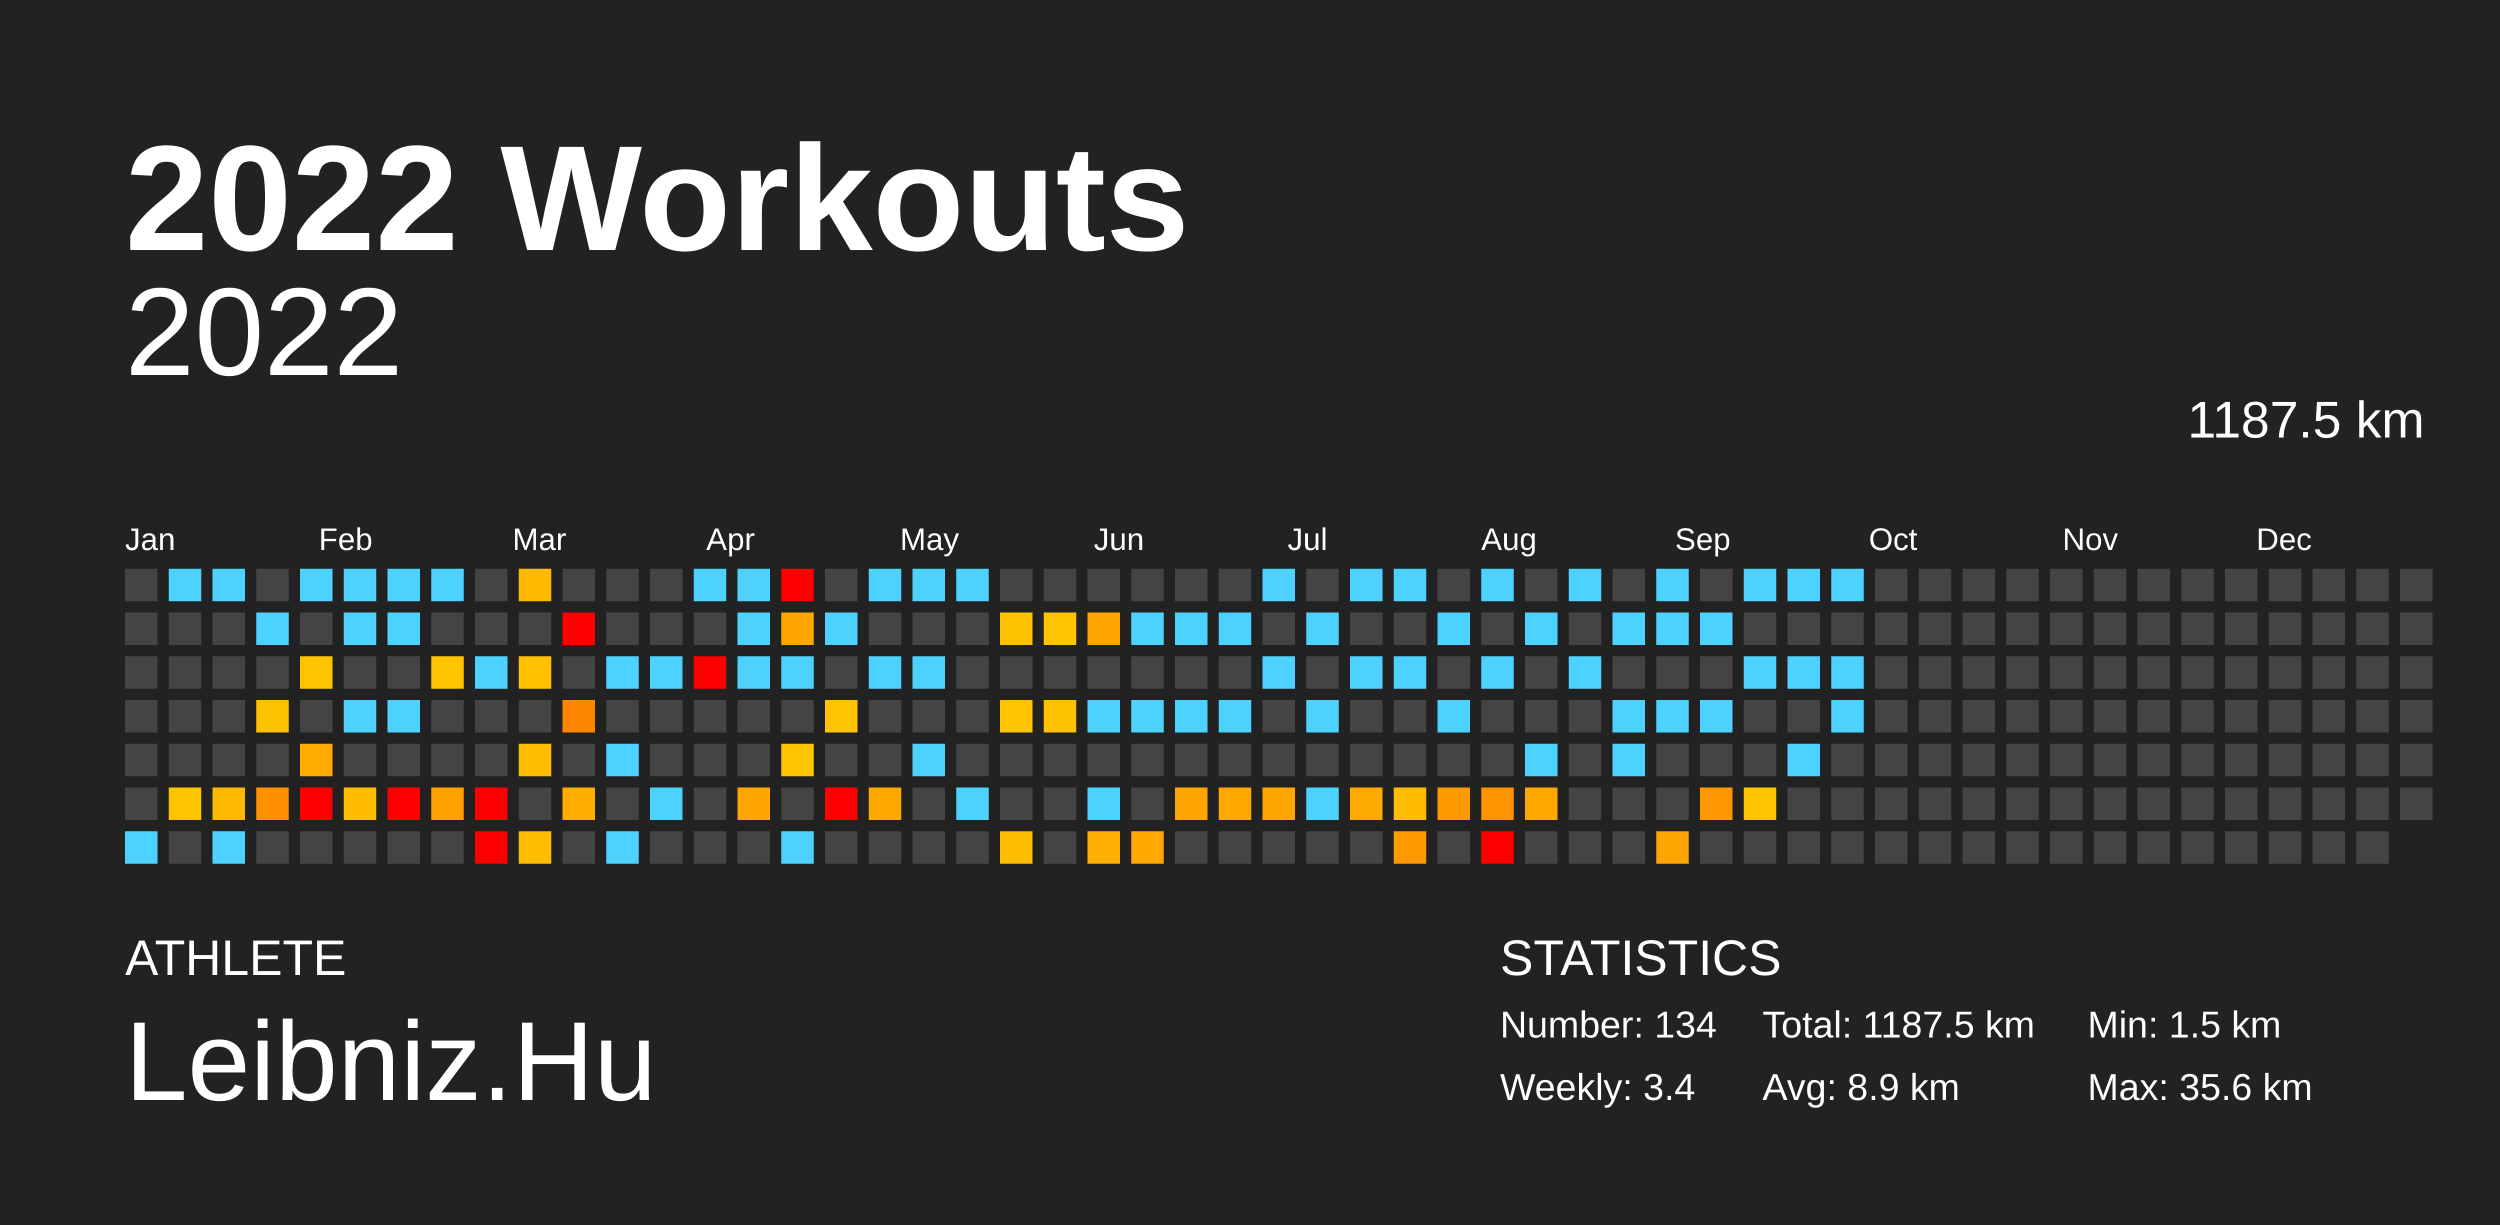
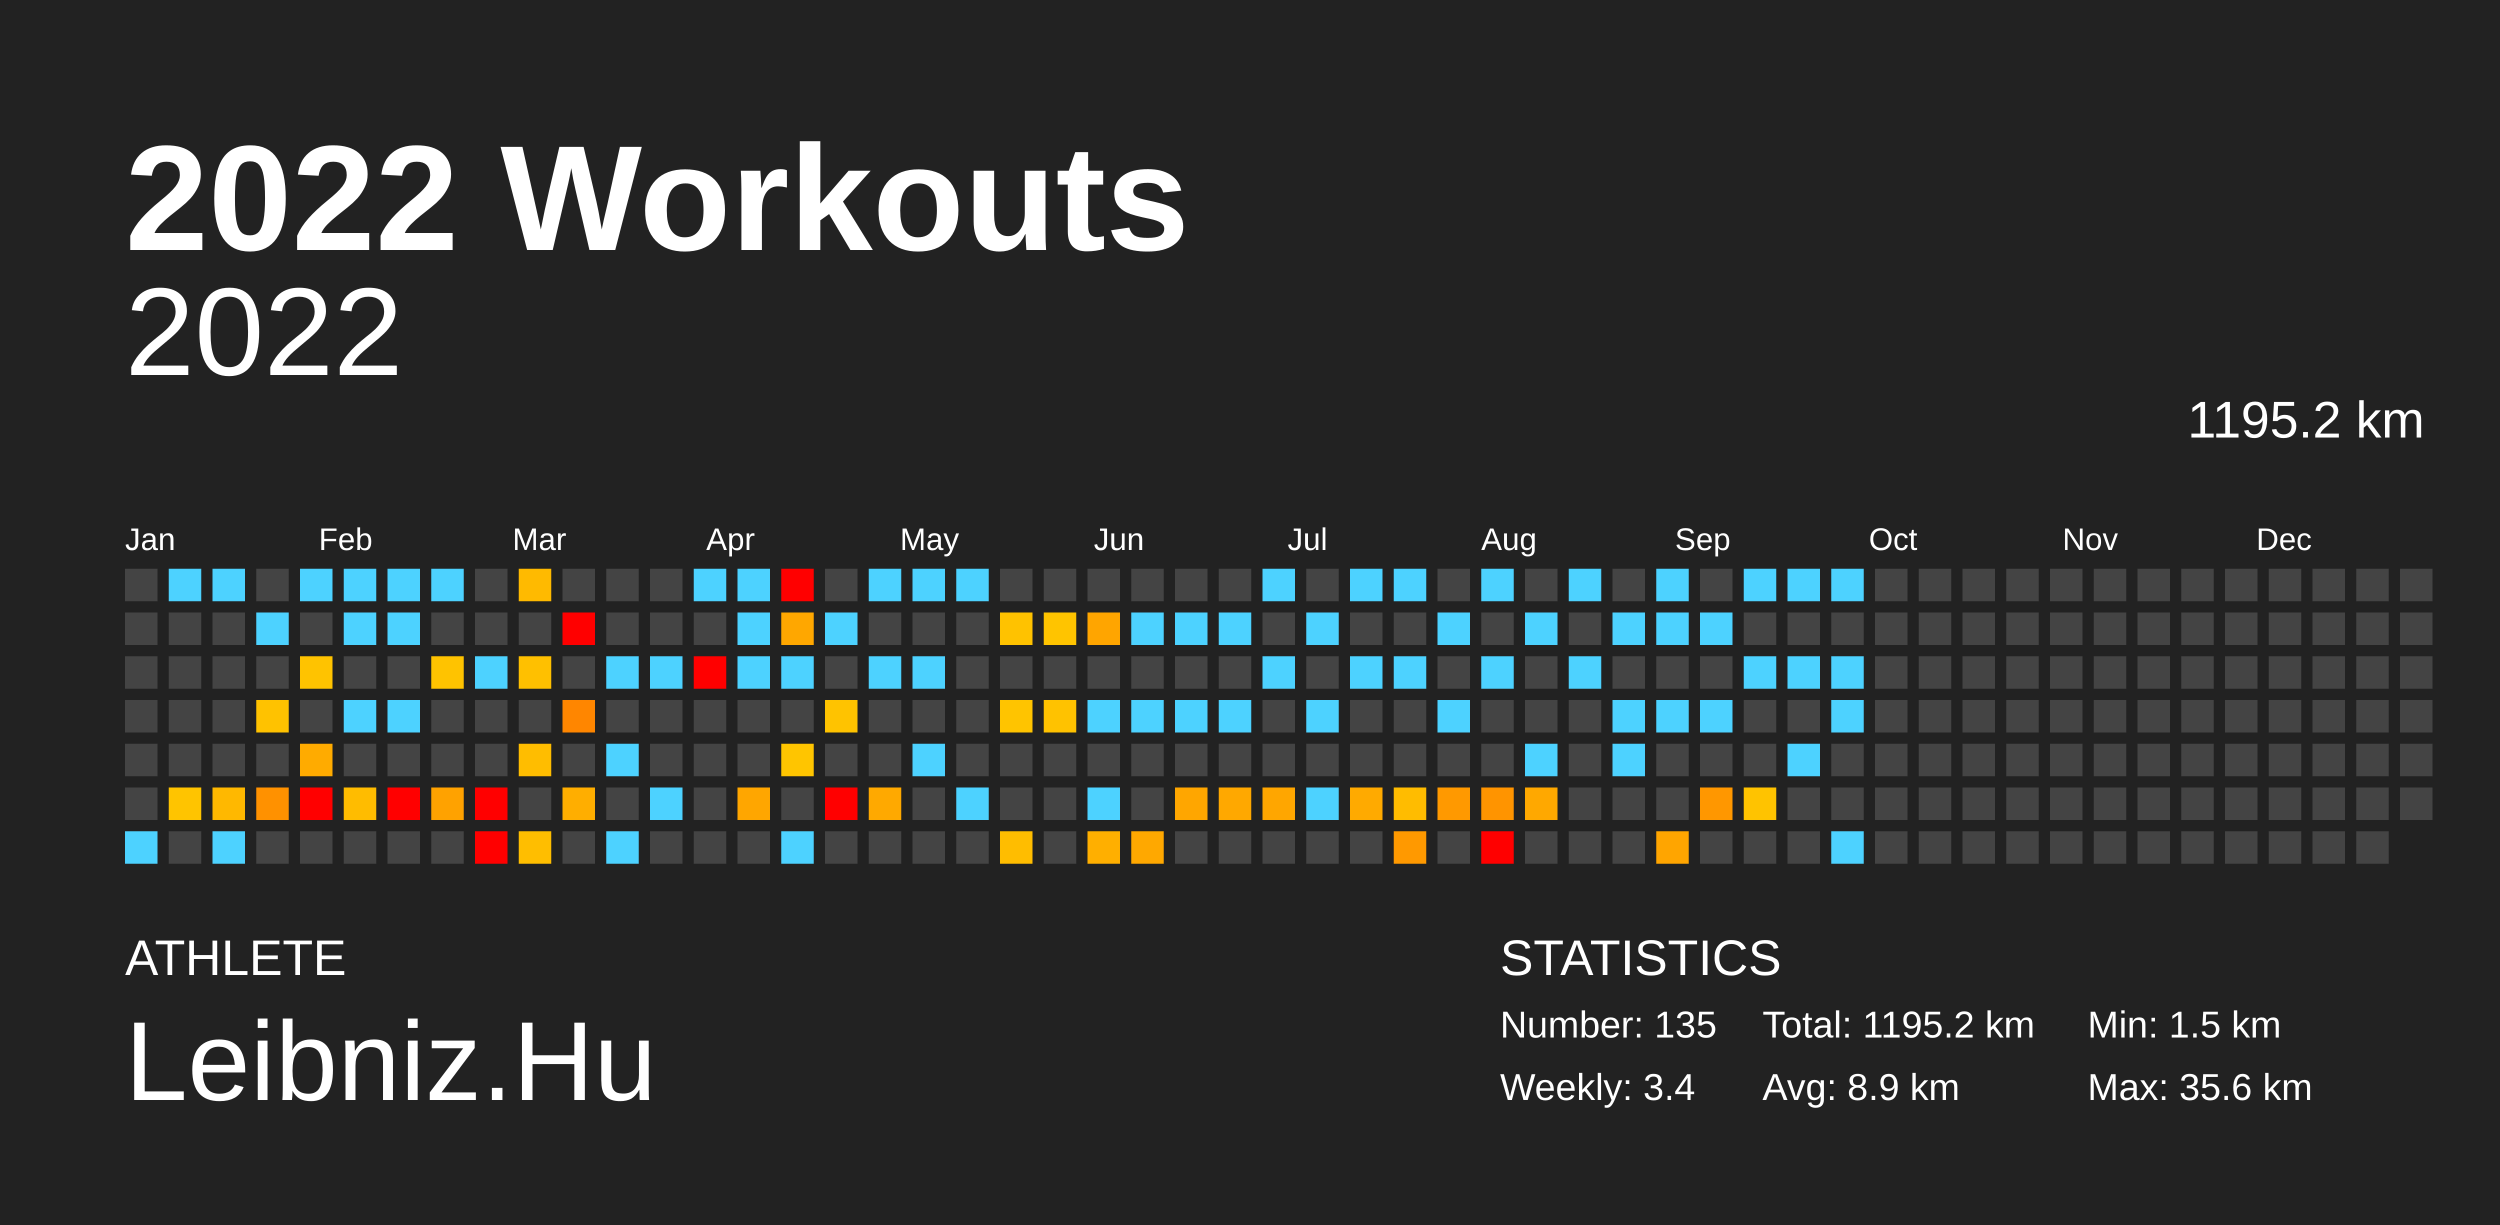
<svg xmlns="http://www.w3.org/2000/svg" baseProfile="full" height="98mm" version="1.1" viewBox="0,0,200,98" width="200mm">
  <defs />
  <rect fill="#222222" height="98" width="200" x="0" y="0" />
  <text fill="#FFFFFF" style="font-size:12px; font-family:Arial; font-weight:bold;" x="10" y="20">2022 Workouts</text>
  <text fill="#FFFFFF" style="font-size:4px; font-family:Arial" x="10" y="78">ATHLETE</text>
  <text fill="#FFFFFF" style="font-size:9px; font-family:Arial" x="10" y="88">Leibniz.Hu</text>
  <text fill="#FFFFFF" style="font-size:4px; font-family:Arial" x="120" y="78">STATISTICS</text>
-   <text fill="#FFFFFF" style="font-size:3px; font-family:Arial" x="120" y="83">Number: 134</text>
+   <text fill="#FFFFFF" style="font-size:3px; font-family:Arial" x="120" y="83">Number: 135</text>
  <text fill="#FFFFFF" style="font-size:3px; font-family:Arial" x="120" y="88">Weekly: 3.4</text>
-   <text fill="#FFFFFF" style="font-size:3px; font-family:Arial" x="141" y="83">Total: 1187.5 km</text>
+   <text fill="#FFFFFF" style="font-size:3px; font-family:Arial" x="141" y="83">Total: 1195.2 km</text>
  <text fill="#FFFFFF" style="font-size:3px; font-family:Arial" x="141" y="88">Avg: 8.9 km</text>
  <text fill="#FFFFFF" style="font-size:3px; font-family:Arial" x="167" y="83">Min: 1.5 km</text>
  <text fill="#FFFFFF" style="font-size:3px; font-family:Arial" x="167" y="88">Max: 35.6 km</text>
  <text alignment-baseline="hanging" fill="#FFFFFF" style="font-size:10.0px; font-family:Arial;" x="10" y="30">2022</text>
-   <text alignment-baseline="hanging" fill="#FFFFFF" style="font-size:4.125px; font-family:Arial;" x="175" y="35">1187.5 km</text>
+   <text alignment-baseline="hanging" fill="#FFFFFF" style="font-size:4.125px; font-family:Arial;" x="175" y="35">1195.2 km</text>
  <text fill="#FFFFFF" style="font-size:2.5px; font-family:Arial" x="10.0" y="44">Jan</text>
  <text fill="#FFFFFF" style="font-size:2.5px; font-family:Arial" x="25.5" y="44">Feb</text>
  <text fill="#FFFFFF" style="font-size:2.5px; font-family:Arial" x="41.0" y="44">Mar</text>
  <text fill="#FFFFFF" style="font-size:2.5px; font-family:Arial" x="56.5" y="44">Apr</text>
  <text fill="#FFFFFF" style="font-size:2.5px; font-family:Arial" x="72.0" y="44">May</text>
  <text fill="#FFFFFF" style="font-size:2.5px; font-family:Arial" x="87.5" y="44">Jun</text>
  <text fill="#FFFFFF" style="font-size:2.5px; font-family:Arial" x="103.0" y="44">Jul</text>
  <text fill="#FFFFFF" style="font-size:2.5px; font-family:Arial" x="118.5" y="44">Aug</text>
  <text fill="#FFFFFF" style="font-size:2.5px; font-family:Arial" x="134.0" y="44">Sep</text>
  <text fill="#FFFFFF" style="font-size:2.5px; font-family:Arial" x="149.5" y="44">Oct</text>
  <text fill="#FFFFFF" style="font-size:2.5px; font-family:Arial" x="165.0" y="44">Nov</text>
  <text fill="#FFFFFF" style="font-size:2.5px; font-family:Arial" x="180.5" y="44">Dec</text>
  <rect fill="#444444" height="2.6" width="2.6" x="10.0" y="45.5" />
  <rect fill="#444444" height="2.6" width="2.6" x="10.0" y="49.0" />
  <rect fill="#444444" height="2.6" width="2.6" x="10.0" y="52.5" />
  <rect fill="#444444" height="2.6" width="2.6" x="10.0" y="56.0" />
  <rect fill="#444444" height="2.6" width="2.6" x="10.0" y="59.5" />
  <rect fill="#444444" height="2.6" width="2.6" x="10.0" y="63.0" />
  <rect fill="#4dd2ff" height="2.6" width="2.6" x="10.0" y="66.5" />
  <rect fill="#4dd2ff" height="2.6" width="2.6" x="13.5" y="45.5" />
  <rect fill="#444444" height="2.6" width="2.6" x="13.5" y="49.0" />
  <rect fill="#444444" height="2.6" width="2.6" x="13.5" y="52.5" />
  <rect fill="#444444" height="2.6" width="2.6" x="13.5" y="56.0" />
  <rect fill="#444444" height="2.6" width="2.6" x="13.5" y="59.5" />
  <rect fill="#ffc400" height="2.6" width="2.6" x="13.5" y="63.0" />
  <rect fill="#444444" height="2.6" width="2.6" x="13.5" y="66.5" />
  <rect fill="#4dd2ff" height="2.6" width="2.6" x="17.0" y="45.5" />
  <rect fill="#444444" height="2.6" width="2.6" x="17.0" y="49.0" />
  <rect fill="#444444" height="2.6" width="2.6" x="17.0" y="52.5" />
  <rect fill="#444444" height="2.6" width="2.6" x="17.0" y="56.0" />
  <rect fill="#444444" height="2.6" width="2.6" x="17.0" y="59.5" />
  <rect fill="#ffb800" height="2.6" width="2.6" x="17.0" y="63.0" />
  <rect fill="#4dd2ff" height="2.6" width="2.6" x="17.0" y="66.5" />
  <rect fill="#444444" height="2.6" width="2.6" x="20.5" y="45.5" />
  <rect fill="#4dd2ff" height="2.6" width="2.6" x="20.5" y="49.0" />
  <rect fill="#444444" height="2.6" width="2.6" x="20.5" y="52.5" />
  <rect fill="#ffc200" height="2.6" width="2.6" x="20.5" y="56.0" />
  <rect fill="#444444" height="2.6" width="2.6" x="20.5" y="59.5" />
  <rect fill="#ff9100" height="2.6" width="2.6" x="20.5" y="63.0" />
  <rect fill="#444444" height="2.6" width="2.6" x="20.5" y="66.5" />
  <rect fill="#4dd2ff" height="2.6" width="2.6" x="24.0" y="45.5" />
  <rect fill="#444444" height="2.6" width="2.6" x="24.0" y="49.0" />
  <rect fill="#ffc300" height="2.6" width="2.6" x="24.0" y="52.5" />
  <rect fill="#444444" height="2.6" width="2.6" x="24.0" y="56.0" />
  <rect fill="#ffab00" height="2.6" width="2.6" x="24.0" y="59.5" />
  <rect fill="red" height="2.6" width="2.6" x="24.0" y="63.0" />
  <rect fill="#444444" height="2.6" width="2.6" x="24.0" y="66.5" />
  <rect fill="#4dd2ff" height="2.6" width="2.6" x="27.5" y="45.5" />
  <rect fill="#4dd2ff" height="2.6" width="2.6" x="27.5" y="49.0" />
  <rect fill="#444444" height="2.6" width="2.6" x="27.5" y="52.5" />
  <rect fill="#4dd2ff" height="2.6" width="2.6" x="27.5" y="56.0" />
  <rect fill="#444444" height="2.6" width="2.6" x="27.5" y="59.5" />
  <rect fill="#ffbc00" height="2.6" width="2.6" x="27.5" y="63.0" />
  <rect fill="#444444" height="2.6" width="2.6" x="27.5" y="66.5" />
  <rect fill="#4dd2ff" height="2.6" width="2.6" x="31.0" y="45.5" />
  <rect fill="#4dd2ff" height="2.6" width="2.6" x="31.0" y="49.0" />
  <rect fill="#444444" height="2.6" width="2.6" x="31.0" y="52.5" />
  <rect fill="#4dd2ff" height="2.6" width="2.6" x="31.0" y="56.0" />
  <rect fill="#444444" height="2.6" width="2.6" x="31.0" y="59.5" />
  <rect fill="red" height="2.6" width="2.6" x="31.0" y="63.0" />
  <rect fill="#444444" height="2.6" width="2.6" x="31.0" y="66.5" />
  <rect fill="#4dd2ff" height="2.6" width="2.6" x="34.5" y="45.5" />
  <rect fill="#444444" height="2.6" width="2.6" x="34.5" y="49.0" />
  <rect fill="#ffc300" height="2.6" width="2.6" x="34.5" y="52.5" />
  <rect fill="#444444" height="2.6" width="2.6" x="34.5" y="56.0" />
  <rect fill="#444444" height="2.6" width="2.6" x="34.5" y="59.5" />
  <rect fill="#ffa200" height="2.6" width="2.6" x="34.5" y="63.0" />
  <rect fill="#444444" height="2.6" width="2.6" x="34.5" y="66.5" />
  <rect fill="#444444" height="2.6" width="2.6" x="38.0" y="45.5" />
  <rect fill="#444444" height="2.6" width="2.6" x="38.0" y="49.0" />
  <rect fill="#4dd2ff" height="2.6" width="2.6" x="38.0" y="52.5" />
  <rect fill="#444444" height="2.6" width="2.6" x="38.0" y="56.0" />
  <rect fill="#444444" height="2.6" width="2.6" x="38.0" y="59.5" />
  <rect fill="red" height="2.6" width="2.6" x="38.0" y="63.0" />
  <rect fill="red" height="2.6" width="2.6" x="38.0" y="66.5" />
  <rect fill="#ffba00" height="2.6" width="2.6" x="41.5" y="45.5" />
  <rect fill="#444444" height="2.6" width="2.6" x="41.5" y="49.0" />
  <rect fill="#ffc000" height="2.6" width="2.6" x="41.5" y="52.5" />
  <rect fill="#444444" height="2.6" width="2.6" x="41.5" y="56.0" />
  <rect fill="#ffbd00" height="2.6" width="2.6" x="41.5" y="59.5" />
  <rect fill="#444444" height="2.6" width="2.6" x="41.5" y="63.0" />
  <rect fill="#ffbe00" height="2.6" width="2.6" x="41.5" y="66.5" />
  <rect fill="#444444" height="2.6" width="2.6" x="45.0" y="45.5" />
  <rect fill="red" height="2.6" width="2.6" x="45.0" y="49.0" />
  <rect fill="#444444" height="2.6" width="2.6" x="45.0" y="52.5" />
  <rect fill="#ff8600" height="2.6" width="2.6" x="45.0" y="56.0" />
  <rect fill="#444444" height="2.6" width="2.6" x="45.0" y="59.5" />
  <rect fill="#ffae00" height="2.6" width="2.6" x="45.0" y="63.0" />
  <rect fill="#444444" height="2.6" width="2.6" x="45.0" y="66.5" />
  <rect fill="#444444" height="2.6" width="2.6" x="48.5" y="45.5" />
  <rect fill="#444444" height="2.6" width="2.6" x="48.5" y="49.0" />
  <rect fill="#4dd2ff" height="2.6" width="2.6" x="48.5" y="52.5" />
  <rect fill="#444444" height="2.6" width="2.6" x="48.5" y="56.0" />
  <rect fill="#4dd2ff" height="2.6" width="2.6" x="48.5" y="59.5" />
  <rect fill="#444444" height="2.6" width="2.6" x="48.5" y="63.0" />
  <rect fill="#4dd2ff" height="2.6" width="2.6" x="48.5" y="66.5" />
  <rect fill="#444444" height="2.6" width="2.6" x="52.0" y="45.5" />
  <rect fill="#444444" height="2.6" width="2.6" x="52.0" y="49.0" />
  <rect fill="#4dd2ff" height="2.6" width="2.6" x="52.0" y="52.5" />
  <rect fill="#444444" height="2.6" width="2.6" x="52.0" y="56.0" />
  <rect fill="#444444" height="2.6" width="2.6" x="52.0" y="59.5" />
  <rect fill="#4dd2ff" height="2.6" width="2.6" x="52.0" y="63.0" />
  <rect fill="#444444" height="2.6" width="2.6" x="52.0" y="66.5" />
  <rect fill="#4dd2ff" height="2.6" width="2.6" x="55.5" y="45.5" />
  <rect fill="#444444" height="2.6" width="2.6" x="55.5" y="49.0" />
  <rect fill="red" height="2.6" width="2.6" x="55.5" y="52.5" />
  <rect fill="#444444" height="2.6" width="2.6" x="55.5" y="56.0" />
  <rect fill="#444444" height="2.6" width="2.6" x="55.5" y="59.5" />
  <rect fill="#444444" height="2.6" width="2.6" x="55.5" y="63.0" />
  <rect fill="#444444" height="2.6" width="2.6" x="55.5" y="66.5" />
  <rect fill="#4dd2ff" height="2.6" width="2.6" x="59.0" y="45.5" />
  <rect fill="#4dd2ff" height="2.6" width="2.6" x="59.0" y="49.0" />
  <rect fill="#4dd2ff" height="2.6" width="2.6" x="59.0" y="52.5" />
  <rect fill="#444444" height="2.6" width="2.6" x="59.0" y="56.0" />
  <rect fill="#444444" height="2.6" width="2.6" x="59.0" y="59.5" />
  <rect fill="#ffa600" height="2.6" width="2.6" x="59.0" y="63.0" />
  <rect fill="#444444" height="2.6" width="2.6" x="59.0" y="66.5" />
  <rect fill="red" height="2.6" width="2.6" x="62.5" y="45.5" />
  <rect fill="#ffa700" height="2.6" width="2.6" x="62.5" y="49.0" />
  <rect fill="#4dd2ff" height="2.6" width="2.6" x="62.5" y="52.5" />
  <rect fill="#444444" height="2.6" width="2.6" x="62.5" y="56.0" />
  <rect fill="#ffc500" height="2.6" width="2.6" x="62.5" y="59.5" />
  <rect fill="#444444" height="2.6" width="2.6" x="62.5" y="63.0" />
  <rect fill="#4dd2ff" height="2.6" width="2.6" x="62.5" y="66.5" />
  <rect fill="#444444" height="2.6" width="2.6" x="66.0" y="45.5" />
  <rect fill="#4dd2ff" height="2.6" width="2.6" x="66.0" y="49.0" />
  <rect fill="#444444" height="2.6" width="2.6" x="66.0" y="52.5" />
  <rect fill="#ffc300" height="2.6" width="2.6" x="66.0" y="56.0" />
  <rect fill="#444444" height="2.6" width="2.6" x="66.0" y="59.5" />
  <rect fill="red" height="2.6" width="2.6" x="66.0" y="63.0" />
  <rect fill="#444444" height="2.6" width="2.6" x="66.0" y="66.5" />
  <rect fill="#4dd2ff" height="2.6" width="2.6" x="69.5" y="45.5" />
  <rect fill="#444444" height="2.6" width="2.6" x="69.5" y="49.0" />
  <rect fill="#4dd2ff" height="2.6" width="2.6" x="69.5" y="52.5" />
  <rect fill="#444444" height="2.6" width="2.6" x="69.5" y="56.0" />
  <rect fill="#444444" height="2.6" width="2.6" x="69.5" y="59.5" />
  <rect fill="#ffa900" height="2.6" width="2.6" x="69.5" y="63.0" />
  <rect fill="#444444" height="2.6" width="2.6" x="69.5" y="66.5" />
  <rect fill="#4dd2ff" height="2.6" width="2.6" x="73.0" y="45.5" />
  <rect fill="#444444" height="2.6" width="2.6" x="73.0" y="49.0" />
  <rect fill="#4dd2ff" height="2.6" width="2.6" x="73.0" y="52.5" />
  <rect fill="#444444" height="2.6" width="2.6" x="73.0" y="56.0" />
  <rect fill="#4dd2ff" height="2.6" width="2.6" x="73.0" y="59.5" />
  <rect fill="#444444" height="2.6" width="2.6" x="73.0" y="63.0" />
  <rect fill="#444444" height="2.6" width="2.6" x="73.0" y="66.5" />
  <rect fill="#4dd2ff" height="2.6" width="2.6" x="76.5" y="45.5" />
  <rect fill="#444444" height="2.6" width="2.6" x="76.5" y="49.0" />
  <rect fill="#444444" height="2.6" width="2.6" x="76.5" y="52.5" />
  <rect fill="#444444" height="2.6" width="2.6" x="76.5" y="56.0" />
  <rect fill="#444444" height="2.6" width="2.6" x="76.5" y="59.5" />
  <rect fill="#4dd2ff" height="2.6" width="2.6" x="76.5" y="63.0" />
  <rect fill="#444444" height="2.6" width="2.6" x="76.5" y="66.5" />
  <rect fill="#444444" height="2.6" width="2.6" x="80.0" y="45.5" />
  <rect fill="#ffc200" height="2.6" width="2.6" x="80.0" y="49.0" />
  <rect fill="#444444" height="2.6" width="2.6" x="80.0" y="52.5" />
  <rect fill="#ffc400" height="2.6" width="2.6" x="80.0" y="56.0" />
  <rect fill="#444444" height="2.6" width="2.6" x="80.0" y="59.5" />
  <rect fill="#444444" height="2.6" width="2.6" x="80.0" y="63.0" />
  <rect fill="#ffbd00" height="2.6" width="2.6" x="80.0" y="66.5" />
  <rect fill="#444444" height="2.6" width="2.6" x="83.5" y="45.5" />
  <rect fill="#ffc400" height="2.6" width="2.6" x="83.5" y="49.0" />
  <rect fill="#444444" height="2.6" width="2.6" x="83.5" y="52.5" />
  <rect fill="#ffc200" height="2.6" width="2.6" x="83.5" y="56.0" />
  <rect fill="#444444" height="2.6" width="2.6" x="83.5" y="59.5" />
  <rect fill="#444444" height="2.6" width="2.6" x="83.5" y="63.0" />
  <rect fill="#444444" height="2.6" width="2.6" x="83.5" y="66.5" />
  <rect fill="#444444" height="2.6" width="2.6" x="87.0" y="45.5" />
  <rect fill="#ffa500" height="2.6" width="2.6" x="87.0" y="49.0" />
  <rect fill="#444444" height="2.6" width="2.6" x="87.0" y="52.5" />
  <rect fill="#4dd2ff" height="2.6" width="2.6" x="87.0" y="56.0" />
  <rect fill="#444444" height="2.6" width="2.6" x="87.0" y="59.5" />
  <rect fill="#4dd2ff" height="2.6" width="2.6" x="87.0" y="63.0" />
  <rect fill="#ffaf00" height="2.6" width="2.6" x="87.0" y="66.5" />
  <rect fill="#444444" height="2.6" width="2.6" x="90.5" y="45.5" />
  <rect fill="#4dd2ff" height="2.6" width="2.6" x="90.5" y="49.0" />
  <rect fill="#444444" height="2.6" width="2.6" x="90.5" y="52.5" />
  <rect fill="#4dd2ff" height="2.6" width="2.6" x="90.5" y="56.0" />
  <rect fill="#444444" height="2.6" width="2.6" x="90.5" y="59.5" />
  <rect fill="#444444" height="2.6" width="2.6" x="90.5" y="63.0" />
  <rect fill="#ffa800" height="2.6" width="2.6" x="90.5" y="66.5" />
  <rect fill="#444444" height="2.6" width="2.6" x="94.0" y="45.5" />
  <rect fill="#4dd2ff" height="2.6" width="2.6" x="94.0" y="49.0" />
  <rect fill="#444444" height="2.6" width="2.6" x="94.0" y="52.5" />
  <rect fill="#4dd2ff" height="2.6" width="2.6" x="94.0" y="56.0" />
  <rect fill="#444444" height="2.6" width="2.6" x="94.0" y="59.5" />
  <rect fill="#ffa600" height="2.6" width="2.6" x="94.0" y="63.0" />
  <rect fill="#444444" height="2.6" width="2.6" x="94.0" y="66.5" />
  <rect fill="#444444" height="2.6" width="2.6" x="97.5" y="45.5" />
  <rect fill="#4dd2ff" height="2.6" width="2.6" x="97.5" y="49.0" />
  <rect fill="#444444" height="2.6" width="2.6" x="97.5" y="52.5" />
  <rect fill="#4dd2ff" height="2.6" width="2.6" x="97.5" y="56.0" />
  <rect fill="#444444" height="2.6" width="2.6" x="97.5" y="59.5" />
  <rect fill="#ffa800" height="2.6" width="2.6" x="97.5" y="63.0" />
  <rect fill="#444444" height="2.6" width="2.6" x="97.5" y="66.5" />
  <rect fill="#4dd2ff" height="2.6" width="2.6" x="101.0" y="45.5" />
  <rect fill="#444444" height="2.6" width="2.6" x="101.0" y="49.0" />
  <rect fill="#4dd2ff" height="2.6" width="2.6" x="101.0" y="52.5" />
  <rect fill="#444444" height="2.6" width="2.6" x="101.0" y="56.0" />
  <rect fill="#444444" height="2.6" width="2.6" x="101.0" y="59.5" />
  <rect fill="#ffa600" height="2.6" width="2.6" x="101.0" y="63.0" />
  <rect fill="#444444" height="2.6" width="2.6" x="101.0" y="66.5" />
  <rect fill="#444444" height="2.6" width="2.6" x="104.5" y="45.5" />
  <rect fill="#4dd2ff" height="2.6" width="2.6" x="104.5" y="49.0" />
  <rect fill="#444444" height="2.6" width="2.6" x="104.5" y="52.5" />
  <rect fill="#4dd2ff" height="2.6" width="2.6" x="104.5" y="56.0" />
  <rect fill="#444444" height="2.6" width="2.6" x="104.5" y="59.5" />
  <rect fill="#4dd2ff" height="2.6" width="2.6" x="104.5" y="63.0" />
  <rect fill="#444444" height="2.6" width="2.6" x="104.5" y="66.5" />
  <rect fill="#4dd2ff" height="2.6" width="2.6" x="108.0" y="45.5" />
  <rect fill="#444444" height="2.6" width="2.6" x="108.0" y="49.0" />
  <rect fill="#4dd2ff" height="2.6" width="2.6" x="108.0" y="52.5" />
  <rect fill="#444444" height="2.6" width="2.6" x="108.0" y="56.0" />
  <rect fill="#444444" height="2.6" width="2.6" x="108.0" y="59.5" />
  <rect fill="#ffaa00" height="2.6" width="2.6" x="108.0" y="63.0" />
  <rect fill="#444444" height="2.6" width="2.6" x="108.0" y="66.5" />
  <rect fill="#4dd2ff" height="2.6" width="2.6" x="111.5" y="45.5" />
  <rect fill="#444444" height="2.6" width="2.6" x="111.5" y="49.0" />
  <rect fill="#4dd2ff" height="2.6" width="2.6" x="111.5" y="52.5" />
  <rect fill="#444444" height="2.6" width="2.6" x="111.5" y="56.0" />
  <rect fill="#444444" height="2.6" width="2.6" x="111.5" y="59.5" />
  <rect fill="#ffbc00" height="2.6" width="2.6" x="111.5" y="63.0" />
  <rect fill="#ff9900" height="2.6" width="2.6" x="111.5" y="66.5" />
  <rect fill="#444444" height="2.6" width="2.6" x="115.0" y="45.5" />
  <rect fill="#4dd2ff" height="2.6" width="2.6" x="115.0" y="49.0" />
  <rect fill="#444444" height="2.6" width="2.6" x="115.0" y="52.5" />
  <rect fill="#4dd2ff" height="2.6" width="2.6" x="115.0" y="56.0" />
  <rect fill="#444444" height="2.6" width="2.6" x="115.0" y="59.5" />
  <rect fill="#ff9900" height="2.6" width="2.6" x="115.0" y="63.0" />
  <rect fill="#444444" height="2.6" width="2.6" x="115.0" y="66.5" />
  <rect fill="#4dd2ff" height="2.6" width="2.6" x="118.5" y="45.5" />
  <rect fill="#444444" height="2.6" width="2.6" x="118.5" y="49.0" />
  <rect fill="#4dd2ff" height="2.6" width="2.6" x="118.5" y="52.5" />
  <rect fill="#444444" height="2.6" width="2.6" x="118.5" y="56.0" />
  <rect fill="#444444" height="2.6" width="2.6" x="118.5" y="59.5" />
  <rect fill="#ff9400" height="2.6" width="2.6" x="118.5" y="63.0" />
  <rect fill="red" height="2.6" width="2.6" x="118.5" y="66.5" />
  <rect fill="#444444" height="2.6" width="2.6" x="122.0" y="45.5" />
  <rect fill="#4dd2ff" height="2.6" width="2.6" x="122.0" y="49.0" />
  <rect fill="#444444" height="2.6" width="2.6" x="122.0" y="52.5" />
  <rect fill="#444444" height="2.6" width="2.6" x="122.0" y="56.0" />
  <rect fill="#4dd2ff" height="2.6" width="2.6" x="122.0" y="59.5" />
  <rect fill="#ffa800" height="2.6" width="2.6" x="122.0" y="63.0" />
  <rect fill="#444444" height="2.6" width="2.6" x="122.0" y="66.5" />
  <rect fill="#4dd2ff" height="2.6" width="2.6" x="125.5" y="45.5" />
  <rect fill="#444444" height="2.6" width="2.6" x="125.5" y="49.0" />
  <rect fill="#4dd2ff" height="2.6" width="2.6" x="125.5" y="52.5" />
  <rect fill="#444444" height="2.6" width="2.6" x="125.5" y="56.0" />
  <rect fill="#444444" height="2.6" width="2.6" x="125.5" y="59.5" />
  <rect fill="#444444" height="2.6" width="2.6" x="125.5" y="63.0" />
  <rect fill="#444444" height="2.6" width="2.6" x="125.5" y="66.5" />
  <rect fill="#444444" height="2.6" width="2.6" x="129.0" y="45.5" />
  <rect fill="#4dd2ff" height="2.6" width="2.6" x="129.0" y="49.0" />
  <rect fill="#444444" height="2.6" width="2.6" x="129.0" y="52.5" />
  <rect fill="#4dd2ff" height="2.6" width="2.6" x="129.0" y="56.0" />
  <rect fill="#4dd2ff" height="2.6" width="2.6" x="129.0" y="59.5" />
  <rect fill="#444444" height="2.6" width="2.6" x="129.0" y="63.0" />
  <rect fill="#444444" height="2.6" width="2.6" x="129.0" y="66.5" />
  <rect fill="#4dd2ff" height="2.6" width="2.6" x="132.5" y="45.5" />
  <rect fill="#4dd2ff" height="2.6" width="2.6" x="132.5" y="49.0" />
  <rect fill="#444444" height="2.6" width="2.6" x="132.5" y="52.5" />
  <rect fill="#4dd2ff" height="2.6" width="2.6" x="132.5" y="56.0" />
  <rect fill="#444444" height="2.6" width="2.6" x="132.5" y="59.5" />
  <rect fill="#444444" height="2.6" width="2.6" x="132.5" y="63.0" />
  <rect fill="#ffa500" height="2.6" width="2.6" x="132.5" y="66.5" />
  <rect fill="#444444" height="2.6" width="2.6" x="136.0" y="45.5" />
  <rect fill="#4dd2ff" height="2.6" width="2.6" x="136.0" y="49.0" />
  <rect fill="#444444" height="2.6" width="2.6" x="136.0" y="52.5" />
  <rect fill="#4dd2ff" height="2.6" width="2.6" x="136.0" y="56.0" />
  <rect fill="#444444" height="2.6" width="2.6" x="136.0" y="59.5" />
  <rect fill="#ff9700" height="2.6" width="2.6" x="136.0" y="63.0" />
  <rect fill="#444444" height="2.6" width="2.6" x="136.0" y="66.5" />
  <rect fill="#4dd2ff" height="2.6" width="2.6" x="139.5" y="45.5" />
  <rect fill="#444444" height="2.6" width="2.6" x="139.5" y="49.0" />
  <rect fill="#4dd2ff" height="2.6" width="2.6" x="139.5" y="52.5" />
  <rect fill="#444444" height="2.6" width="2.6" x="139.5" y="56.0" />
  <rect fill="#444444" height="2.6" width="2.6" x="139.5" y="59.5" />
  <rect fill="#ffc300" height="2.6" width="2.6" x="139.5" y="63.0" />
  <rect fill="#444444" height="2.6" width="2.6" x="139.5" y="66.5" />
  <rect fill="#4dd2ff" height="2.6" width="2.6" x="143.0" y="45.5" />
  <rect fill="#444444" height="2.6" width="2.6" x="143.0" y="49.0" />
  <rect fill="#4dd2ff" height="2.6" width="2.6" x="143.0" y="52.5" />
  <rect fill="#444444" height="2.6" width="2.6" x="143.0" y="56.0" />
  <rect fill="#4dd2ff" height="2.6" width="2.6" x="143.0" y="59.5" />
  <rect fill="#444444" height="2.6" width="2.6" x="143.0" y="63.0" />
  <rect fill="#444444" height="2.6" width="2.6" x="143.0" y="66.5" />
  <rect fill="#4dd2ff" height="2.6" width="2.6" x="146.5" y="45.5" />
  <rect fill="#444444" height="2.6" width="2.6" x="146.5" y="49.0" />
  <rect fill="#4dd2ff" height="2.6" width="2.6" x="146.5" y="52.5" />
  <rect fill="#4dd2ff" height="2.6" width="2.6" x="146.5" y="56.0" />
  <rect fill="#444444" height="2.6" width="2.6" x="146.5" y="59.5" />
  <rect fill="#444444" height="2.6" width="2.6" x="146.5" y="63.0" />
-   <rect fill="#444444" height="2.6" width="2.6" x="146.5" y="66.5" />
+   <rect fill="#4dd2ff" height="2.6" width="2.6" x="146.5" y="66.5" />
  <rect fill="#444444" height="2.6" width="2.6" x="150.0" y="45.5" />
  <rect fill="#444444" height="2.6" width="2.6" x="150.0" y="49.0" />
  <rect fill="#444444" height="2.6" width="2.6" x="150.0" y="52.5" />
  <rect fill="#444444" height="2.6" width="2.6" x="150.0" y="56.0" />
  <rect fill="#444444" height="2.6" width="2.6" x="150.0" y="59.5" />
  <rect fill="#444444" height="2.6" width="2.6" x="150.0" y="63.0" />
  <rect fill="#444444" height="2.6" width="2.6" x="150.0" y="66.5" />
  <rect fill="#444444" height="2.6" width="2.6" x="153.5" y="45.5" />
  <rect fill="#444444" height="2.6" width="2.6" x="153.5" y="49.0" />
  <rect fill="#444444" height="2.6" width="2.6" x="153.5" y="52.5" />
  <rect fill="#444444" height="2.6" width="2.6" x="153.5" y="56.0" />
  <rect fill="#444444" height="2.6" width="2.6" x="153.5" y="59.5" />
  <rect fill="#444444" height="2.6" width="2.6" x="153.5" y="63.0" />
  <rect fill="#444444" height="2.6" width="2.6" x="153.5" y="66.5" />
  <rect fill="#444444" height="2.6" width="2.6" x="157.0" y="45.5" />
  <rect fill="#444444" height="2.6" width="2.6" x="157.0" y="49.0" />
  <rect fill="#444444" height="2.6" width="2.6" x="157.0" y="52.5" />
  <rect fill="#444444" height="2.6" width="2.6" x="157.0" y="56.0" />
  <rect fill="#444444" height="2.6" width="2.6" x="157.0" y="59.5" />
  <rect fill="#444444" height="2.6" width="2.6" x="157.0" y="63.0" />
  <rect fill="#444444" height="2.6" width="2.6" x="157.0" y="66.5" />
  <rect fill="#444444" height="2.6" width="2.6" x="160.5" y="45.5" />
  <rect fill="#444444" height="2.6" width="2.6" x="160.5" y="49.0" />
  <rect fill="#444444" height="2.6" width="2.6" x="160.5" y="52.5" />
  <rect fill="#444444" height="2.6" width="2.6" x="160.5" y="56.0" />
  <rect fill="#444444" height="2.6" width="2.6" x="160.5" y="59.5" />
  <rect fill="#444444" height="2.6" width="2.6" x="160.5" y="63.0" />
  <rect fill="#444444" height="2.6" width="2.6" x="160.5" y="66.5" />
  <rect fill="#444444" height="2.6" width="2.6" x="164.0" y="45.5" />
  <rect fill="#444444" height="2.6" width="2.6" x="164.0" y="49.0" />
  <rect fill="#444444" height="2.6" width="2.6" x="164.0" y="52.5" />
  <rect fill="#444444" height="2.6" width="2.6" x="164.0" y="56.0" />
  <rect fill="#444444" height="2.6" width="2.6" x="164.0" y="59.5" />
  <rect fill="#444444" height="2.6" width="2.6" x="164.0" y="63.0" />
  <rect fill="#444444" height="2.6" width="2.6" x="164.0" y="66.5" />
  <rect fill="#444444" height="2.6" width="2.6" x="167.5" y="45.5" />
  <rect fill="#444444" height="2.6" width="2.6" x="167.5" y="49.0" />
  <rect fill="#444444" height="2.6" width="2.6" x="167.5" y="52.5" />
  <rect fill="#444444" height="2.6" width="2.6" x="167.5" y="56.0" />
  <rect fill="#444444" height="2.6" width="2.6" x="167.5" y="59.5" />
  <rect fill="#444444" height="2.6" width="2.6" x="167.5" y="63.0" />
  <rect fill="#444444" height="2.6" width="2.6" x="167.5" y="66.5" />
  <rect fill="#444444" height="2.6" width="2.6" x="171.0" y="45.5" />
  <rect fill="#444444" height="2.6" width="2.6" x="171.0" y="49.0" />
  <rect fill="#444444" height="2.6" width="2.6" x="171.0" y="52.5" />
  <rect fill="#444444" height="2.6" width="2.6" x="171.0" y="56.0" />
  <rect fill="#444444" height="2.6" width="2.6" x="171.0" y="59.5" />
  <rect fill="#444444" height="2.6" width="2.6" x="171.0" y="63.0" />
  <rect fill="#444444" height="2.6" width="2.6" x="171.0" y="66.5" />
  <rect fill="#444444" height="2.6" width="2.6" x="174.5" y="45.5" />
  <rect fill="#444444" height="2.6" width="2.6" x="174.5" y="49.0" />
  <rect fill="#444444" height="2.6" width="2.6" x="174.5" y="52.5" />
  <rect fill="#444444" height="2.6" width="2.6" x="174.5" y="56.0" />
  <rect fill="#444444" height="2.6" width="2.6" x="174.5" y="59.5" />
  <rect fill="#444444" height="2.6" width="2.6" x="174.5" y="63.0" />
  <rect fill="#444444" height="2.6" width="2.6" x="174.5" y="66.5" />
  <rect fill="#444444" height="2.6" width="2.6" x="178.0" y="45.5" />
  <rect fill="#444444" height="2.6" width="2.6" x="178.0" y="49.0" />
  <rect fill="#444444" height="2.6" width="2.6" x="178.0" y="52.5" />
  <rect fill="#444444" height="2.6" width="2.6" x="178.0" y="56.0" />
  <rect fill="#444444" height="2.6" width="2.6" x="178.0" y="59.5" />
  <rect fill="#444444" height="2.6" width="2.6" x="178.0" y="63.0" />
  <rect fill="#444444" height="2.6" width="2.6" x="178.0" y="66.5" />
  <rect fill="#444444" height="2.6" width="2.6" x="181.5" y="45.5" />
  <rect fill="#444444" height="2.6" width="2.6" x="181.5" y="49.0" />
  <rect fill="#444444" height="2.6" width="2.6" x="181.5" y="52.5" />
  <rect fill="#444444" height="2.6" width="2.6" x="181.5" y="56.0" />
  <rect fill="#444444" height="2.6" width="2.6" x="181.5" y="59.5" />
  <rect fill="#444444" height="2.6" width="2.6" x="181.5" y="63.0" />
  <rect fill="#444444" height="2.6" width="2.6" x="181.5" y="66.5" />
  <rect fill="#444444" height="2.6" width="2.6" x="185.0" y="45.5" />
  <rect fill="#444444" height="2.6" width="2.6" x="185.0" y="49.0" />
  <rect fill="#444444" height="2.6" width="2.6" x="185.0" y="52.5" />
  <rect fill="#444444" height="2.6" width="2.6" x="185.0" y="56.0" />
  <rect fill="#444444" height="2.6" width="2.6" x="185.0" y="59.5" />
  <rect fill="#444444" height="2.6" width="2.6" x="185.0" y="63.0" />
  <rect fill="#444444" height="2.6" width="2.6" x="185.0" y="66.5" />
  <rect fill="#444444" height="2.6" width="2.6" x="188.5" y="45.5" />
  <rect fill="#444444" height="2.6" width="2.6" x="188.5" y="49.0" />
  <rect fill="#444444" height="2.6" width="2.6" x="188.5" y="52.5" />
  <rect fill="#444444" height="2.6" width="2.6" x="188.5" y="56.0" />
  <rect fill="#444444" height="2.6" width="2.6" x="188.5" y="59.5" />
  <rect fill="#444444" height="2.6" width="2.6" x="188.5" y="63.0" />
  <rect fill="#444444" height="2.6" width="2.6" x="188.5" y="66.5" />
  <rect fill="#444444" height="2.6" width="2.6" x="192.0" y="45.5" />
  <rect fill="#444444" height="2.6" width="2.6" x="192.0" y="49.0" />
  <rect fill="#444444" height="2.6" width="2.6" x="192.0" y="52.5" />
  <rect fill="#444444" height="2.6" width="2.6" x="192.0" y="56.0" />
  <rect fill="#444444" height="2.6" width="2.6" x="192.0" y="59.5" />
  <rect fill="#444444" height="2.6" width="2.6" x="192.0" y="63.0" />
</svg>
